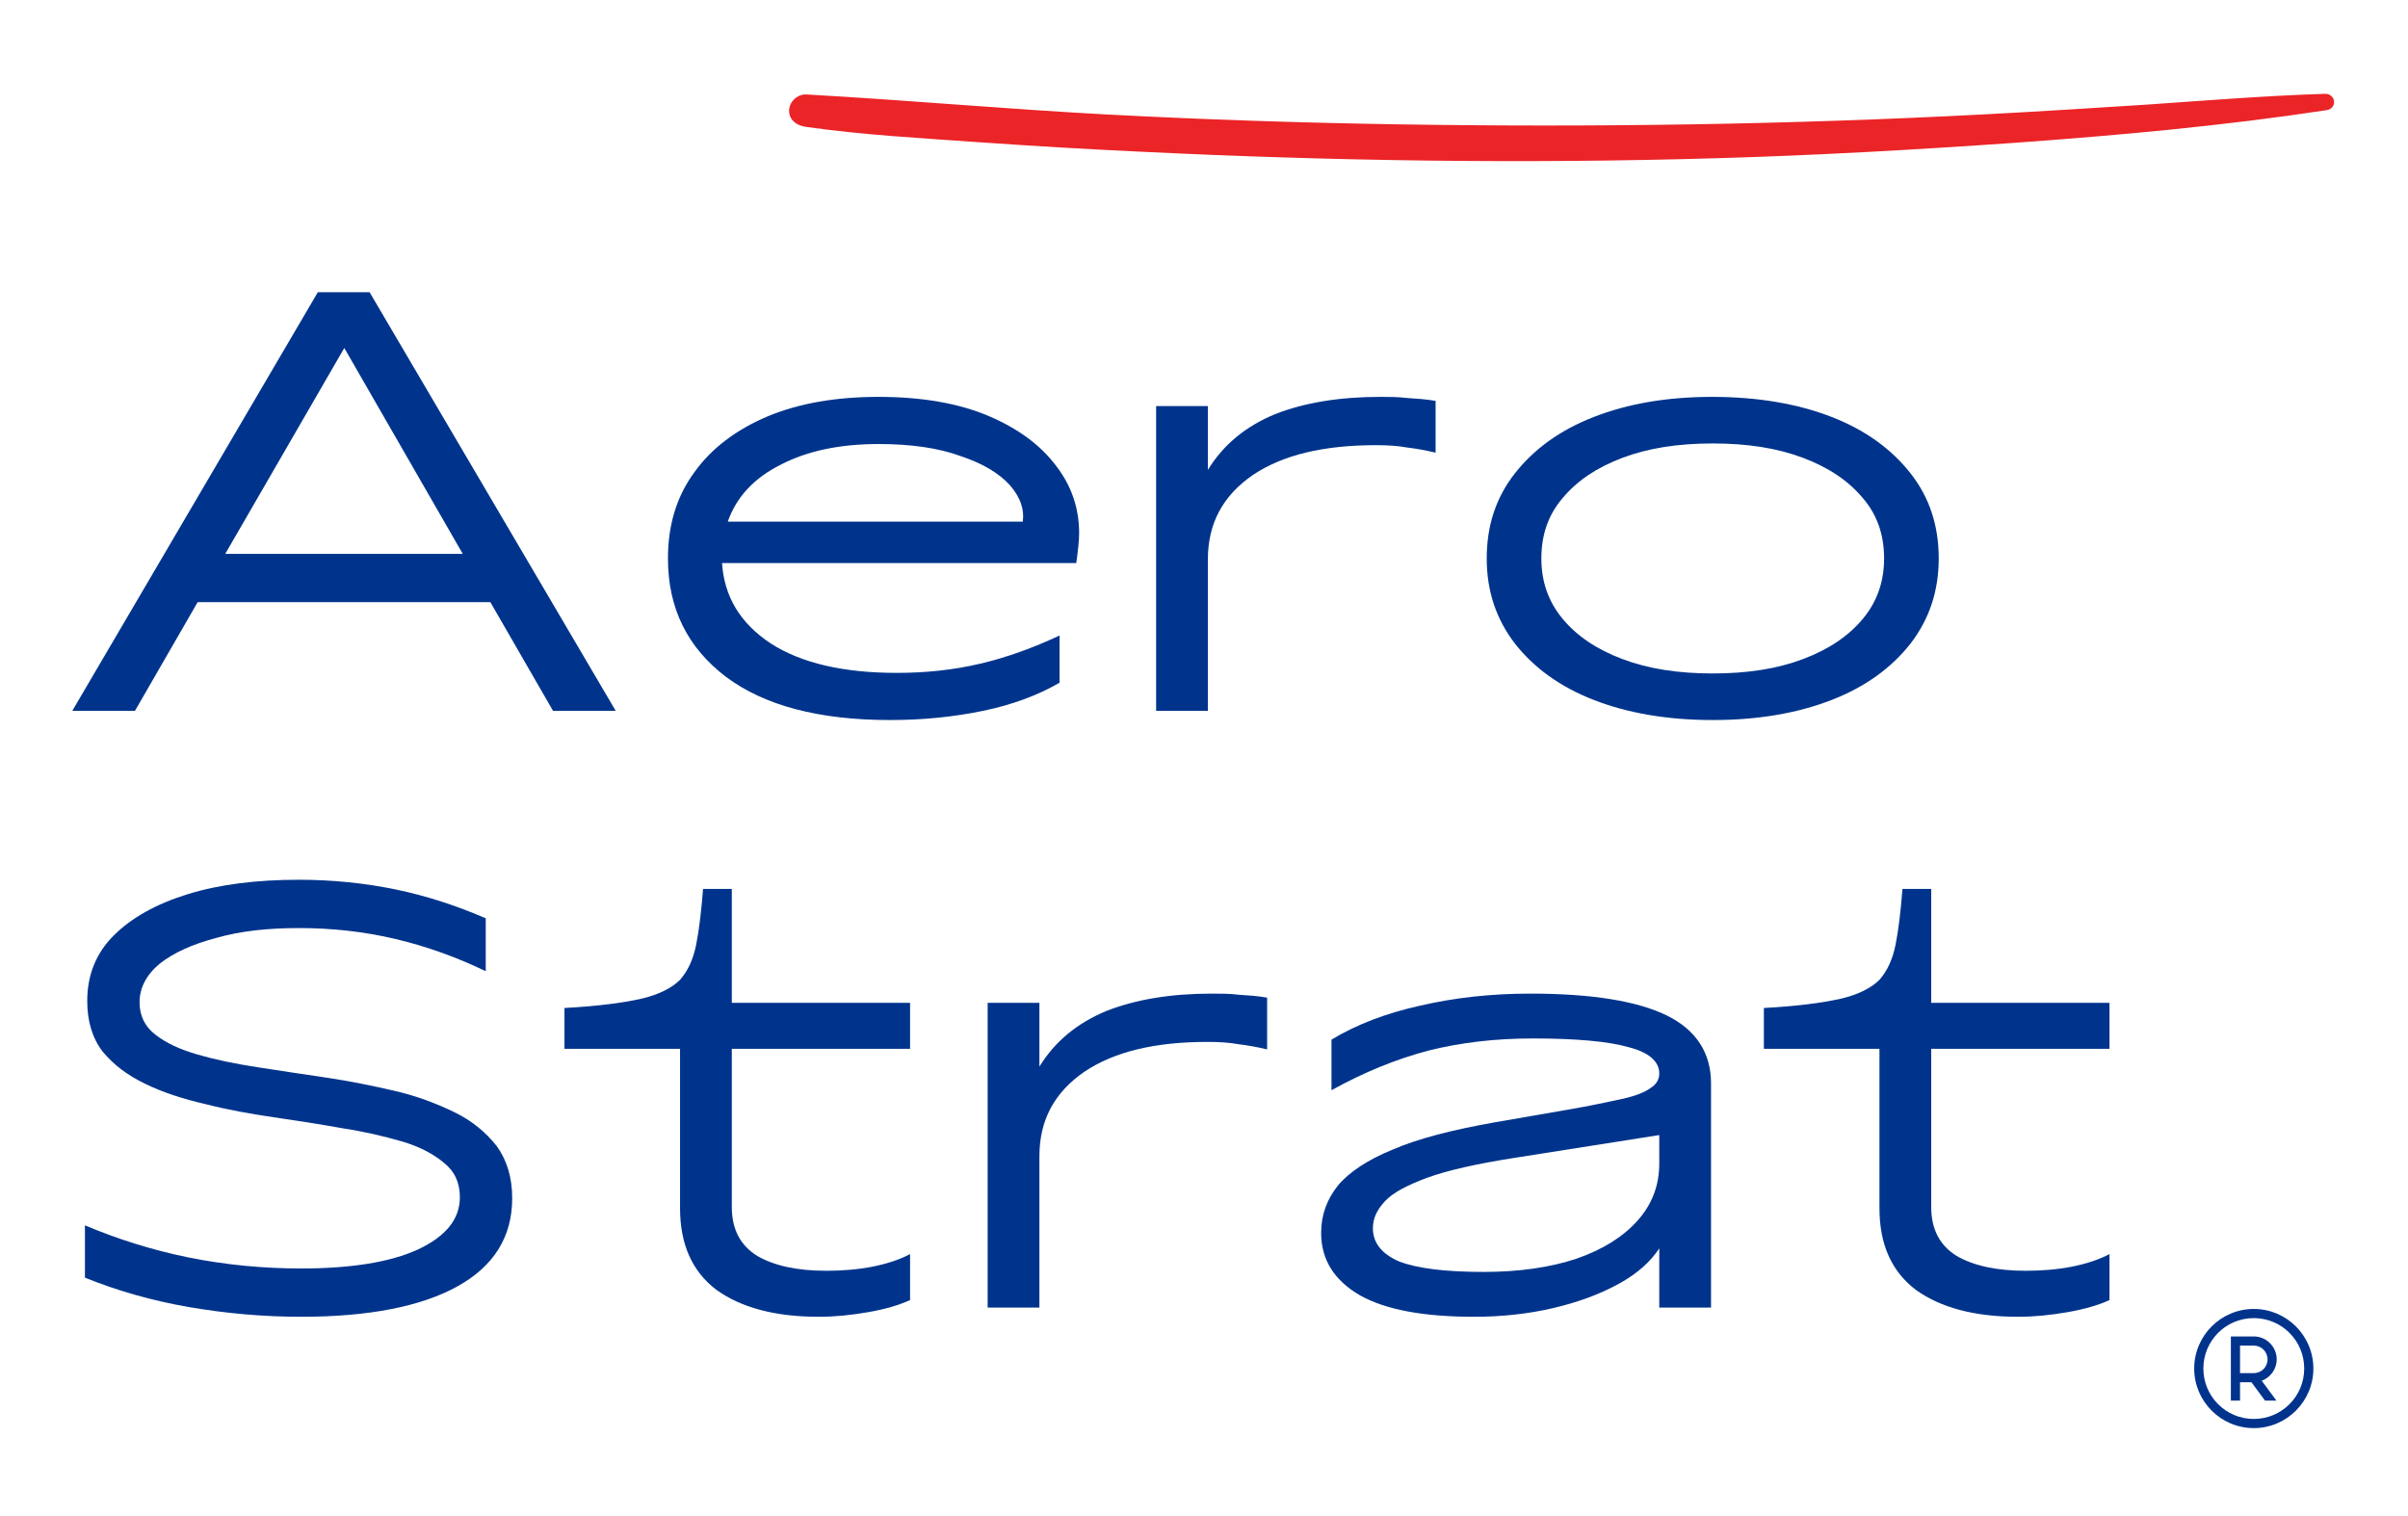
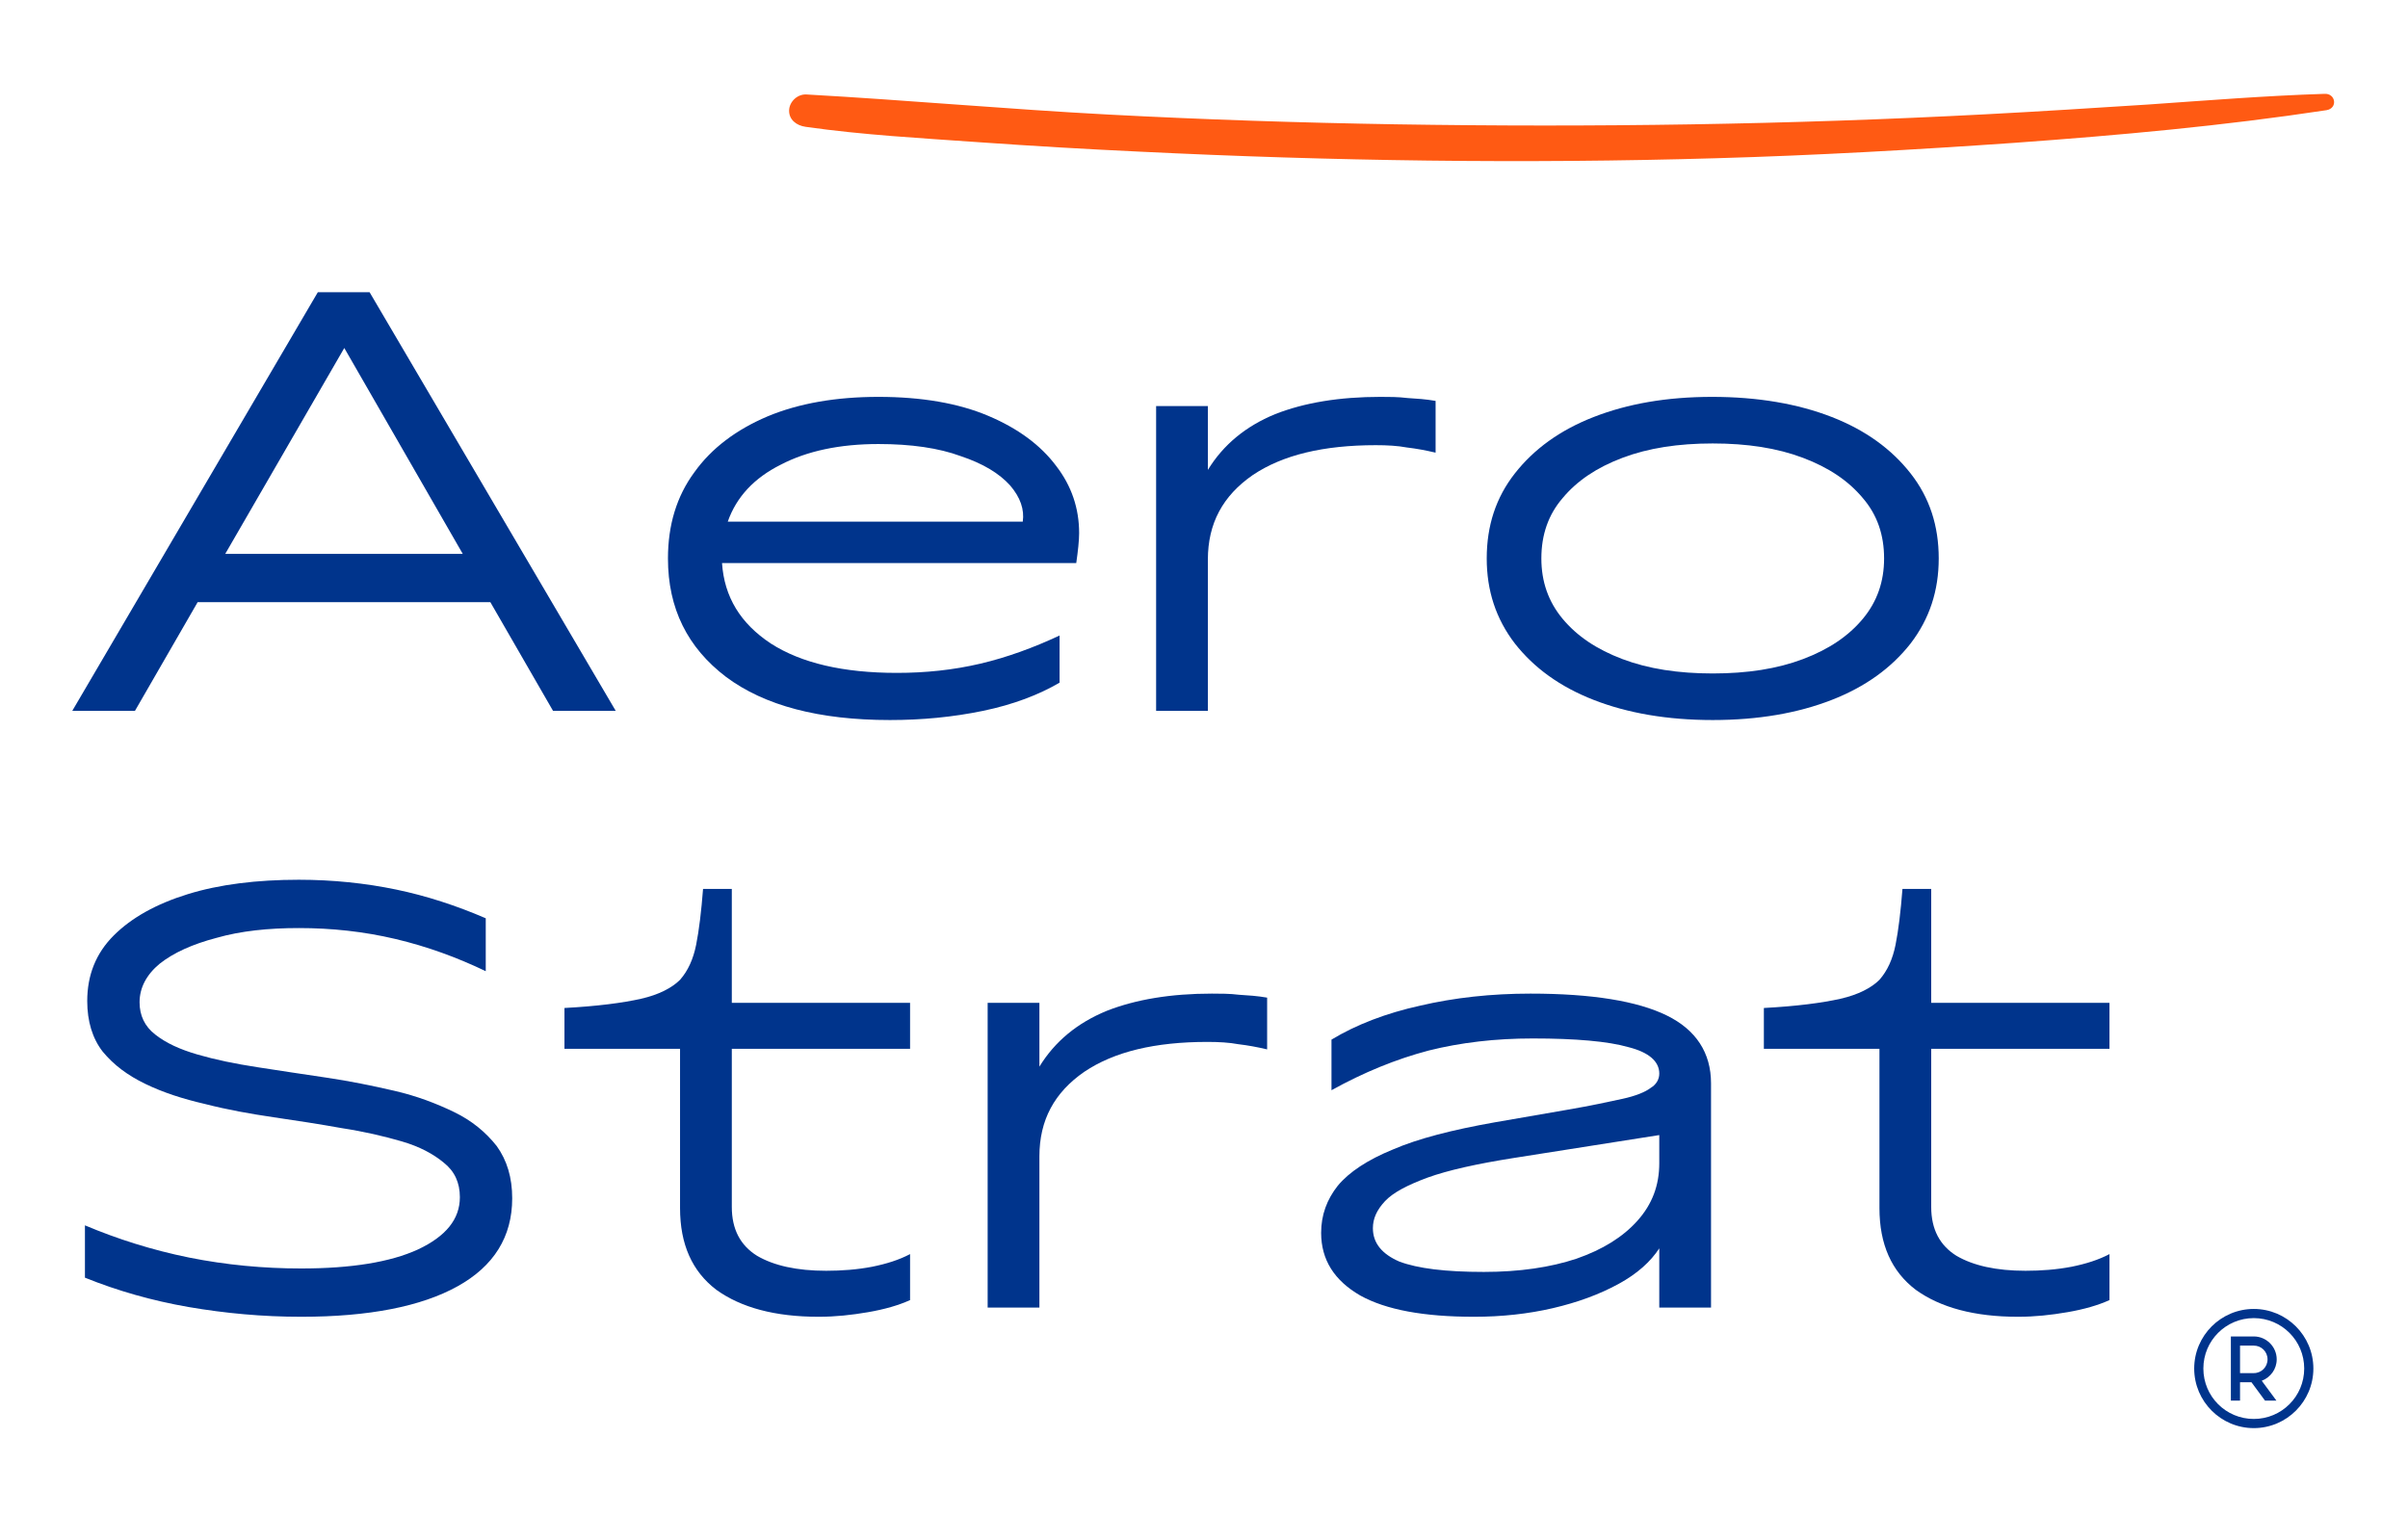
<svg xmlns="http://www.w3.org/2000/svg" xmlns:xlink="http://www.w3.org/1999/xlink" version="1.1" width="197" height="124" viewBox="0 0 197 124">
  <defs>
    <clipPath id="clip_1">
      <path transform="matrix(1,0,0,-1,-148,607.92)" d="M148 483.92H345V607.92H148Z" clip-rule="evenodd" />
    </clipPath>
    <clipPath id="clip_2">
      <path transform="matrix(.24,0,0,.24,-148,-210)" d="M0 0H6000V3375H0Z" clip-rule="evenodd" />
    </clipPath>
    <clipPath id="clip_3">
      <path transform="matrix(.24,0,0,.24,-148,-210)" d="M0 0H6000V3375H0Z" clip-rule="evenodd" />
    </clipPath>
    <clipPath id="clip_4">
      <path transform="matrix(.24,0,0,.24,-148,-210)" d="M0 0H6000V3375H0Z" clip-rule="evenodd" />
    </clipPath>
    <clipPath id="clip_5">
      <path transform="matrix(.24,0,0,.24,-148,554.88)" d="M0 0H6000V7H0Z" clip-rule="evenodd" />
    </clipPath>
    <clipPath id="clip_6">
      <path transform="matrix(.24,0,0,.24,1091.36,492)" d="M0 0H570V64H0Z" clip-rule="evenodd" />
    </clipPath>
    <clipPath id="clip_7">
      <path transform="matrix(.24,0,0,.24,-148,-210)" d="M5506.76 2641.411H5800.51V2907.036H5506.76Z" clip-rule="evenodd" />
    </clipPath>
    <clipPath id="clip_8">
      <path transform="matrix(.24,0,0,.24,-148,-210)" d="M5151.482 2679.117H5560.857V2910.367H5151.482Z" clip-rule="evenodd" />
    </clipPath>
    <clipPath id="clip_9">
      <path transform="matrix(.24,0,0,.24,-148,-210)" d="M1529.647 1591.15H2054.647V1616.15H1529.647Z" clip-rule="evenodd" />
    </clipPath>
    <clipPath id="clip_10">
      <path transform="matrix(.24,0,0,.24,218.96,171.84)" d="M0 0H526V26H0Z" clip-rule="evenodd" />
    </clipPath>
    <clipPath id="clip_11">
      <path transform="matrix(.24,0,0,.24,218.96,171.84)" d="M.647 1.371H525.647V26.371H.647Z" clip-rule="evenodd" />
    </clipPath>
    <clipPath id="clip_12">
      <path transform="matrix(.24,0,0,.24,-148,-210)" d="M0 0H6000V3375H0Z" clip-rule="evenodd" />
    </clipPath>
    <clipPath id="clip_13">
      <path transform="matrix(.24,0,0,.24,8.720001,181.68)" d="M0 0H1369V235H0Z" clip-rule="evenodd" />
    </clipPath>
    <clipPath id="clip_14">
      <path transform="matrix(.24,0,0,.24,-148,-210)" d="M885.543 904.903H1413.668V929.903H885.543Z" clip-rule="evenodd" />
    </clipPath>
    <clipPath id="clip_15">
      <path transform="matrix(.24,0,0,.24,64.4,6.959992)" d="M0 0H529V26H0Z" clip-rule="evenodd" />
    </clipPath>
    <clipPath id="clip_16">
      <path transform="matrix(.24,0,0,.24,64.4,6.959992)" d="M.543 2.27H528.668V27H.543Z" clip-rule="evenodd" />
    </clipPath>
    <clipPath id="clip_17">
      <path transform="matrix(.24,0,0,.24,-148,-210)" d="M0 0H6000V3375H0Z" clip-rule="evenodd" />
    </clipPath>
    <clipPath id="clip_18">
      <path transform="matrix(.24,0,0,.24,4.87999,13.44)" d="M0 0H716V439H0Z" clip-rule="evenodd" />
    </clipPath>
    <path id="font_19_1" d="M.017 0 .444 .728H.534L.962 0H.853L.744 .189H.235L.126 0H.017M.49 .631 .283 .273H.696L.49 .631Z" />
    <path id="font_19_297" d="M.421-.016C.298-.016 .203 .009 .136 .059 .069 .11 .035 .178 .035 .265 .035 .323 .05 .373 .081 .415 .111 .457 .154 .489 .208 .512 .263 .535 .328 .546 .401 .546 .476 .546 .54 .535 .592 .513 .644 .491 .683 .462 .71 .426 .737 .391 .75 .352 .75 .309 .75 .296 .748 .278 .745 .257H.129C.133 .198 .161 .152 .214 .117 .267 .083 .34 .066 .433 .066 .483 .066 .531 .071 .578 .082 .625 .093 .671 .11 .716 .131V.049C.68 .028 .636 .011 .583 0 .53-.011 .476-.016 .421-.016M.401 .464C.334 .464 .277 .452 .231 .428 .185 .405 .154 .372 .139 .329H.652C.655 .35 .648 .371 .63 .392 .611 .413 .583 .43 .544 .443 .506 .457 .458 .464 .401 .464Z" />
    <path id="font_19_420" d="M.06 0V.53H.15V.419C.177 .463 .216 .495 .267 .516 .318 .536 .379 .546 .45 .546 .465 .546 .481 .546 .497 .544 .513 .543 .529 .542 .546 .539V.449C.529 .453 .513 .456 .496 .458 .48 .461 .462 .462 .442 .462 .351 .462 .28 .445 .228 .41 .176 .374 .15 .326 .15 .263V0H.06Z" />
    <path id="font_19_381" d="M.428-.016C.349-.016 .28-.004 .221 .019 .162 .042 .117 .075 .084 .117 .051 .16 .035 .209 .035 .265 .035 .322 .051 .371 .084 .413 .117 .455 .162 .488 .221 .511 .28 .534 .348 .546 .427 .546 .506 .546 .576 .534 .635 .511 .694 .488 .739 .455 .772 .413 .805 .371 .821 .322 .821 .265 .821 .209 .805 .16 .772 .117 .739 .075 .694 .042 .635 .019 .576-.004 .507-.016 .428-.016M.428 .065C.488 .065 .54 .073 .585 .09 .63 .107 .664 .13 .689 .16 .714 .19 .726 .225 .726 .265 .726 .306 .714 .341 .689 .37 .664 .4 .63 .423 .585 .44 .54 .457 .488 .465 .428 .465 .368 .465 .316 .457 .271 .44 .226 .423 .192 .4 .167 .37 .142 .341 .13 .306 .13 .265 .13 .225 .142 .19 .167 .16 .192 .13 .226 .107 .271 .09 .316 .073 .368 .065 .428 .065Z" />
    <path id="font_19_175" d="M.415-.016C.348-.016 .283-.01 .219 .001 .156 .012 .096 .029 .039 .052V.143C.096 .119 .156 .1 .22 .087 .285 .074 .35 .068 .415 .068 .502 .068 .57 .079 .618 .101 .667 .124 .691 .154 .691 .192 .691 .217 .682 .237 .663 .252 .645 .267 .621 .28 .59 .289 .559 .298 .525 .306 .486 .312 .447 .319 .408 .325 .367 .331 .326 .337 .287 .344 .248 .354 .209 .363 .175 .374 .144 .389 .113 .404 .089 .422 .07 .445 .052 .468 .043 .498 .043 .533 .043 .578 .058 .616 .089 .647 .12 .678 .163 .702 .218 .719 .273 .736 .338 .744 .411 .744 .47 .744 .527 .738 .58 .727 .633 .716 .685 .699 .736 .677V.585C.686 .609 .634 .628 .579 .641 .524 .654 .468 .66 .411 .66 .358 .66 .31 .655 .268 .643 .226 .632 .193 .617 .169 .598 .146 .579 .134 .556 .134 .531 .134 .508 .143 .489 .161 .475 .18 .46 .204 .449 .235 .44 .266 .431 .3 .424 .339 .418 .378 .412 .417 .406 .458 .4 .499 .394 .538 .386 .577 .377 .616 .368 .65 .355 .681 .34 .712 .325 .736 .305 .755 .281 .773 .256 .782 .226 .782 .19 .782 .123 .75 .072 .687 .037 .624 .002 .533-.016 .415-.016Z" />
    <path id="font_19_441" d="M.455-.016C.379-.016 .32-0 .277 .031 .235 .063 .214 .11 .214 .173V.45H.013V.521C.07 .524 .115 .53 .146 .537 .177 .544 .2 .556 .214 .57 .228 .586 .237 .606 .242 .631 .247 .656 .251 .689 .254 .728H.304V.53H.614V.45H.304V.175C.304 .136 .319 .108 .348 .09 .377 .073 .417 .064 .468 .064 .495 .064 .522 .066 .548 .071 .573 .076 .595 .083 .614 .093V.013C.594 .004 .57-.003 .541-.008 .512-.013 .484-.016 .455-.016Z" />
    <path id="font_19_253" d="M.306-.016C.219-.016 .153-.004 .108 .021 .063 .047 .04 .083 .04 .13 .04 .161 .05 .188 .069 .212 .089 .236 .121 .257 .165 .275 .209 .294 .268 .309 .341 .322L.468 .344C.509 .351 .541 .358 .564 .363 .587 .368 .604 .375 .613 .382 .623 .388 .628 .397 .628 .407 .628 .428 .61 .444 .574 .453 .539 .463 .483 .468 .408 .468 .343 .468 .283 .461 .227 .447 .17 .432 .114 .409 .058 .378V.466C.101 .492 .153 .512 .212 .525 .272 .539 .336 .546 .404 .546 .511 .546 .59 .533 .641 .508 .692 .483 .718 .443 .718 .39V0H.628V.103C.613 .08 .59 .059 .557 .041 .524 .023 .486 .009 .443-.001 .4-.011 .354-.016 .306-.016M.323 .062C.385 .062 .439 .07 .484 .085 .53 .101 .565 .123 .59 .151 .616 .18 .628 .213 .628 .251V.3L.374 .26C.311 .25 .261 .239 .225 .226 .19 .213 .165 .2 .151 .185 .137 .17 .13 .155 .13 .138 .13 .112 .146 .093 .176 .08 .208 .068 .256 .062 .323 .062Z" />
    <clipPath id="clip_20">
      <path transform="matrix(.24,0,0,.24,-148,-210)" d="M1361.494 1318.087H1411.494V1368.087H1361.494Z" clip-rule="evenodd" />
    </clipPath>
    <clipPath id="clip_21">
      <path transform="matrix(.24,0,0,.24,-148,-210)" d="M2032.787 1802.243H2082.787V1852.243H2032.787Z" clip-rule="evenodd" />
    </clipPath>
    <clipPath id="clip_22">
      <path transform="matrix(.24,0,0,.24,-148,-210)" d="M0 0H6000V3375H0Z" clip-rule="evenodd" />
    </clipPath>
  </defs>
  <g>
    <g clip-path="url(#clip_1)">
      <g clip-path="url(#clip_2)" />
      <g clip-path="url(#clip_3)" />
      <g clip-path="url(#clip_4)">
        <g opacity=".2">
          <g clip-path="url(#clip_5)" />
        </g>
        <g>
          <g clip-path="url(#clip_6)" />
        </g>
      </g>
      <g clip-path="url(#clip_7)" />
      <g clip-path="url(#clip_8)" />
      <g clip-path="url(#clip_9)">
        <g>
          <g clip-path="url(#clip_10)">
            <g clip-path="url(#clip_11)" />
          </g>
        </g>
      </g>
      <g clip-path="url(#clip_12)">
        <g>
          <g clip-path="url(#clip_13)" />
        </g>
      </g>
      <g clip-path="url(#clip_14)">
        <g>
          <g clip-path="url(#clip_15)">
            <g clip-path="url(#clip_16)">
-               <path transform="matrix(.2713551,0,0,-.2569043,59.91718,74.62807)" d="M480.6 255.4C449.4 250.4 418 247.4 386.5 245 356.6 242.8 326.6 241 296.6 240.1 238.6 238.3 180.6 239.2 122.7 242.2 106.6 243 90.4 244 74.3 245.2 56.9 246.5 39.3 247.5 22.1 250.1 19.3 250.5 17 252.4 17.1 255.4 17.2 258.1 19.6 260.6 22.4 260.4 52.8 258.6 83.1 255.7 113.5 254 142.3 252.4 171.1 251.4 200 250.9 259.3 249.9 318.8 250.8 378 254.1 394.3 255 410.5 256.1 426.8 257.2 444.5 258.5 462.2 260 479.9 260.6 483.4 260.9 484.1 256 480.6 255.4Z" fill="#eb2427" />
+               <path transform="matrix(.2713551,0,0,-.2569043,59.91718,74.62807)" d="M480.6 255.4C449.4 250.4 418 247.4 386.5 245 356.6 242.8 326.6 241 296.6 240.1 238.6 238.3 180.6 239.2 122.7 242.2 106.6 243 90.4 244 74.3 245.2 56.9 246.5 39.3 247.5 22.1 250.1 19.3 250.5 17 252.4 17.1 255.4 17.2 258.1 19.6 260.6 22.4 260.4 52.8 258.6 83.1 255.7 113.5 254 142.3 252.4 171.1 251.4 200 250.9 259.3 249.9 318.8 250.8 378 254.1 394.3 255 410.5 256.1 426.8 257.2 444.5 258.5 462.2 260 479.9 260.6 483.4 260.9 484.1 256 480.6 255.4Z" fill="#ff5a13" />
            </g>
          </g>
        </g>
      </g>
      <g clip-path="url(#clip_17)">
        <g>
          <g clip-path="url(#clip_18)">
            <use data-text="A" xlink:href="#font_19_1" transform="matrix(47.04597,0,0,-47.04597,5.11375,58.15716)" fill="#00348c" />
            <use data-text="e" xlink:href="#font_19_297" transform="matrix(47.04597,0,0,-47.04597,52.99959,58.15716)" fill="#00348c" />
            <use data-text="r" xlink:href="#font_19_420" transform="matrix(47.04597,0,0,-47.04597,91.75993,58.15716)" fill="#00348c" />
            <use data-text="o" xlink:href="#font_19_381" transform="matrix(47.04597,0,0,-47.04597,119.9836,58.15716)" fill="#00348c" />
            <use data-text="S" xlink:href="#font_19_175" transform="matrix(47.04597,0,0,-47.04597,5.11375,106.979)" fill="#00348c" />
            <use data-text="t" xlink:href="#font_19_441" transform="matrix(47.04597,0,0,-47.04597,45.56748,106.979)" fill="#00348c" />
            <use data-text="r" xlink:href="#font_19_420" transform="matrix(47.04597,0,0,-47.04597,77.97759,106.979)" fill="#00348c" />
            <use data-text="a" xlink:href="#font_19_253" transform="matrix(47.04597,0,0,-47.04597,106.2013,106.979)" fill="#00348c" />
            <use data-text="t" xlink:href="#font_19_441" transform="matrix(47.04597,0,0,-47.04597,143.6916,106.979)" fill="#00348c" />
          </g>
        </g>
      </g>
      <g clip-path="url(#clip_20)">
        <path transform="matrix(.16,0,0,.16,178.7586,106.3409)" d="M35.156 4.688C18.355 4.688 4.688 18.355 4.688 35.156 4.687 51.957 18.355 65.625 35.156 65.625 51.957 65.625 65.625 51.957 65.625 35.156 65.625 18.355 51.957 4.688 35.156 4.688V4.688ZM35.156 9.375C49.422 9.375 60.938 20.891 60.938 35.156 60.938 49.422 49.422 60.938 35.156 60.938 20.891 60.938 9.375 49.422 9.375 35.156 9.375 20.891 20.891 9.375 35.156 9.375V9.375ZM23.438 18.75V51.562H28.125V42.188H33.977L40.898 51.562H46.727L39.23 41.41C43.676 39.742 46.875 35.477 46.875 30.469 46.875 24.023 41.602 18.75 35.156 18.75H23.438ZM28.125 23.438H35.156C39.07 23.438 42.188 26.555 42.188 30.469 42.188 34.383 39.07 37.5 35.156 37.5H28.125V23.438Z" fill="#00348c" />
      </g>
      <g clip-path="url(#clip_21)" />
      <g clip-path="url(#clip_22)" />
      <path transform="matrix(1,0,0,-1,-148,607.92)" d="M212.53 594.415H339.094V600.743H212.53Z" fill-opacity="0" />
      <path transform="matrix(1,0,0,-1,-148,607.92)" d="M326.759 489.243H339.094V501.579H326.759Z" fill-opacity="0" />
    </g>
  </g>
</svg>
